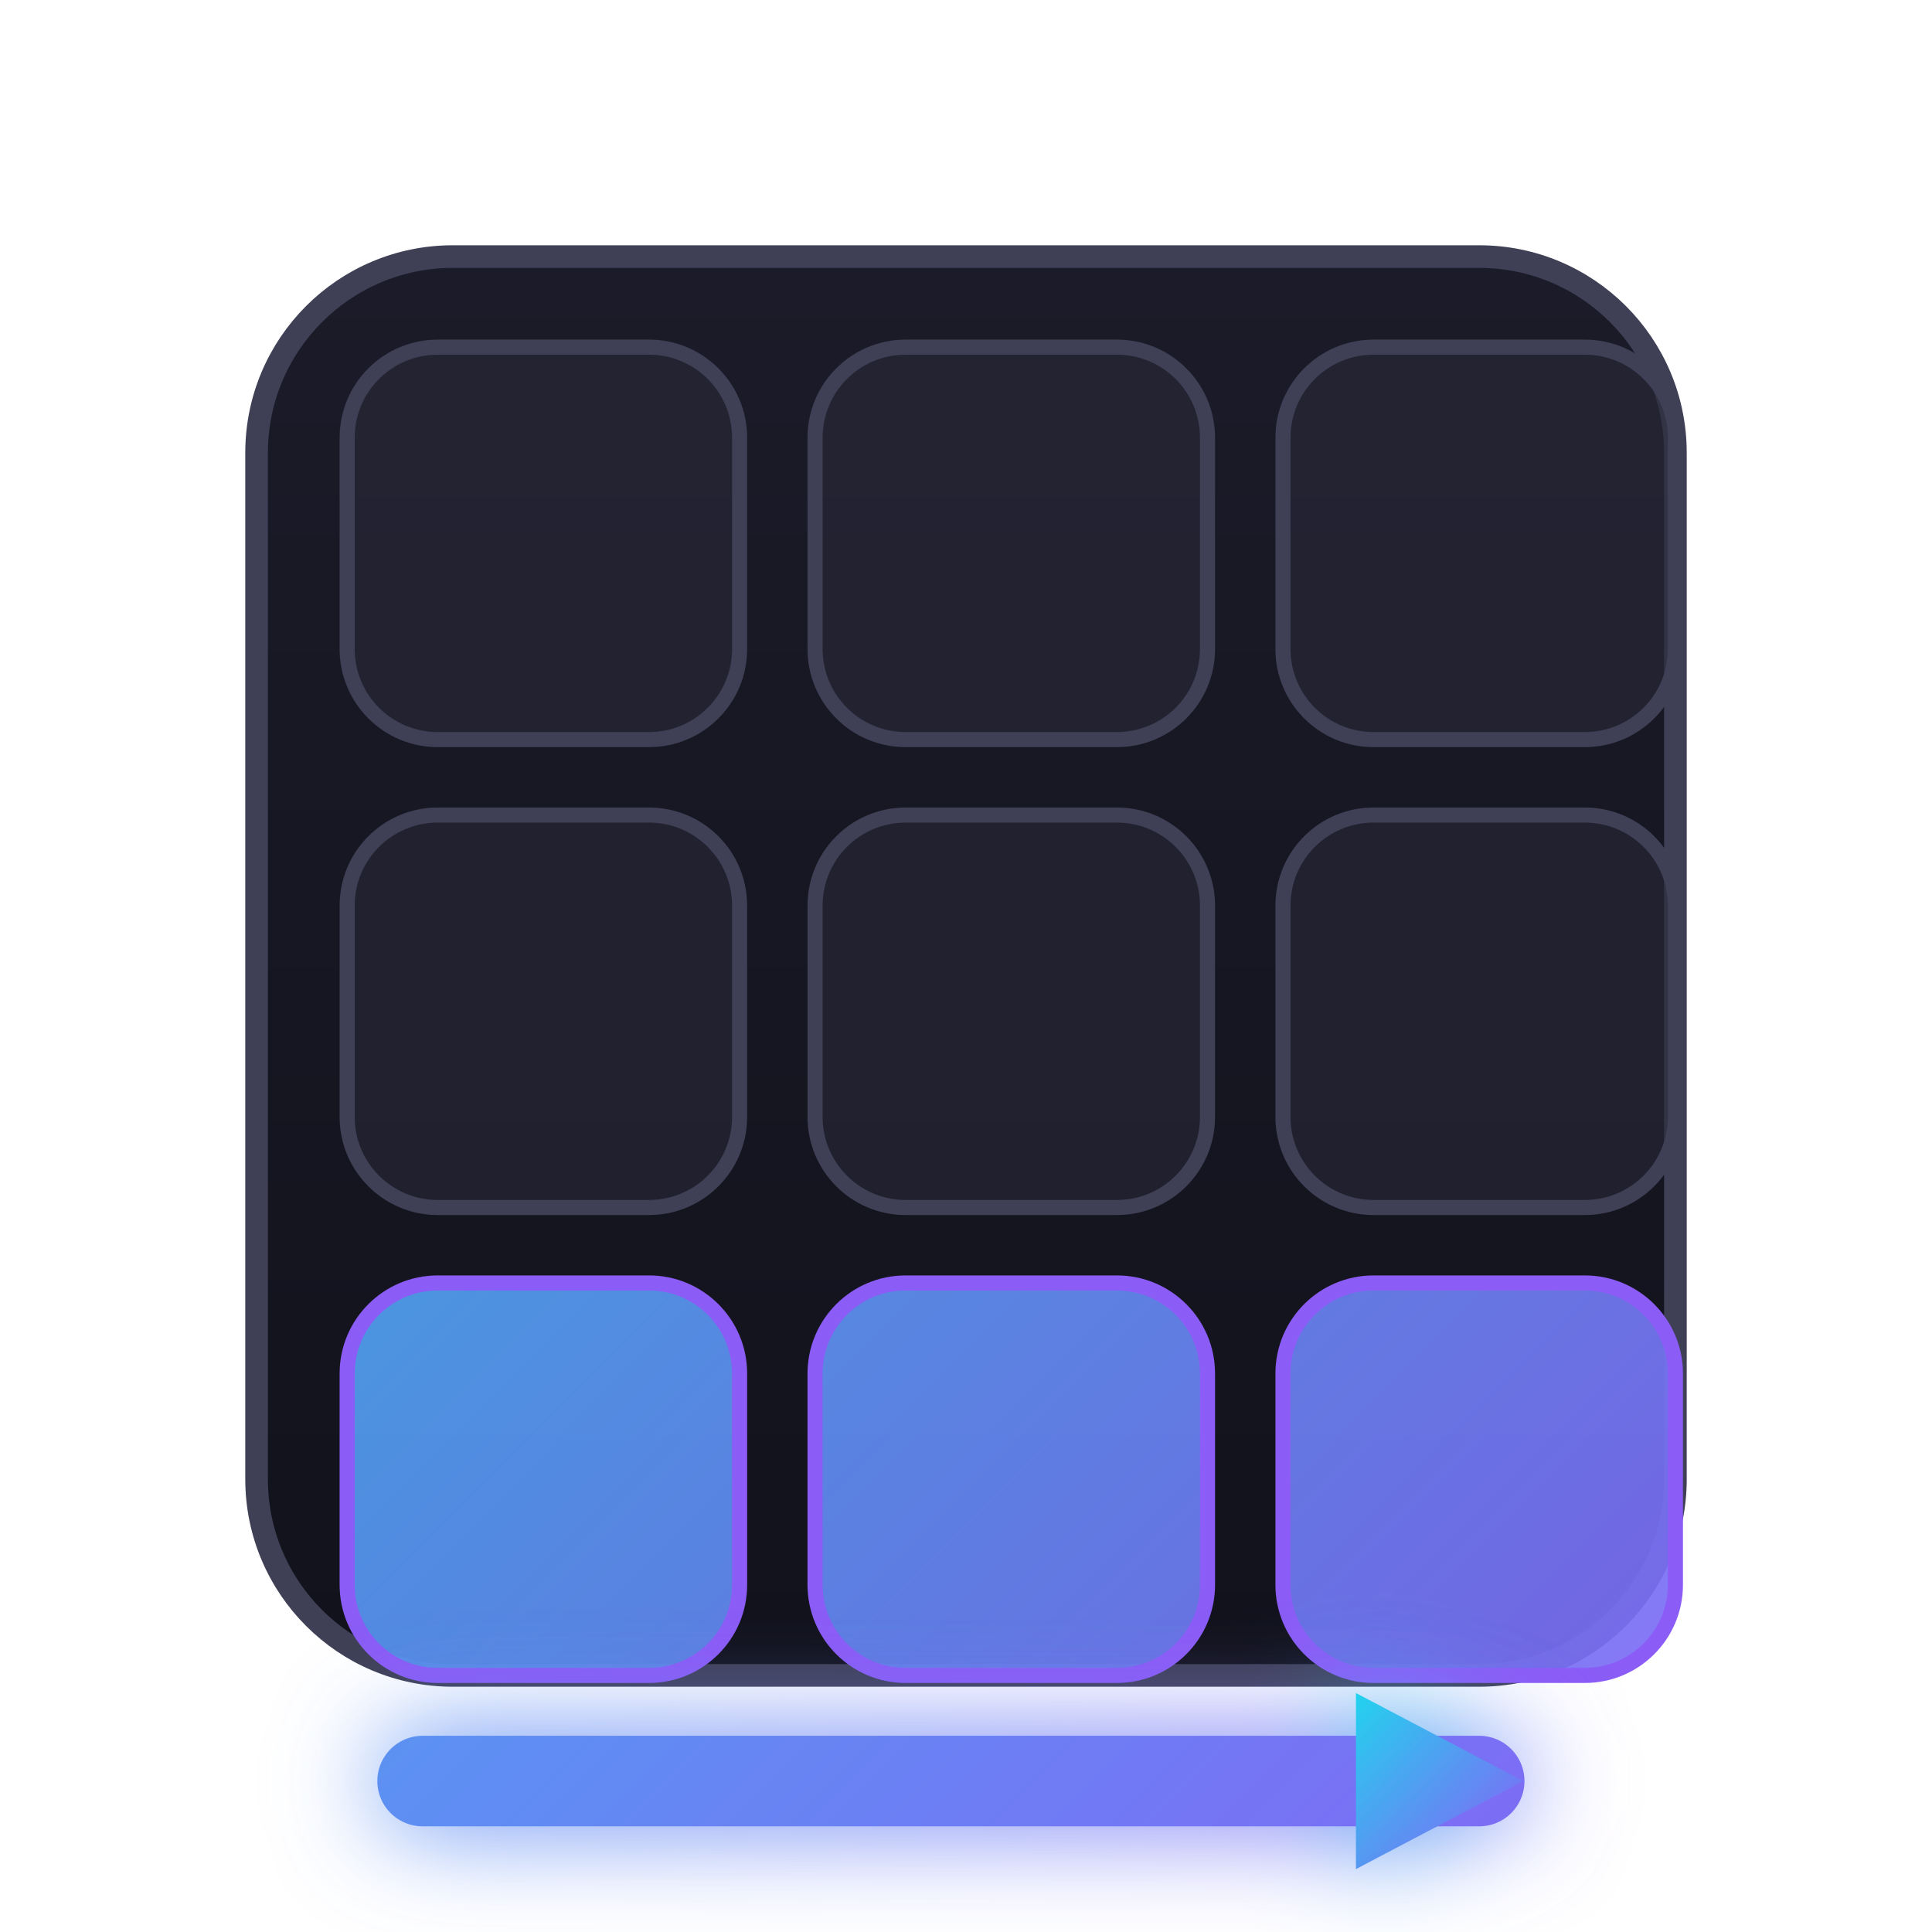
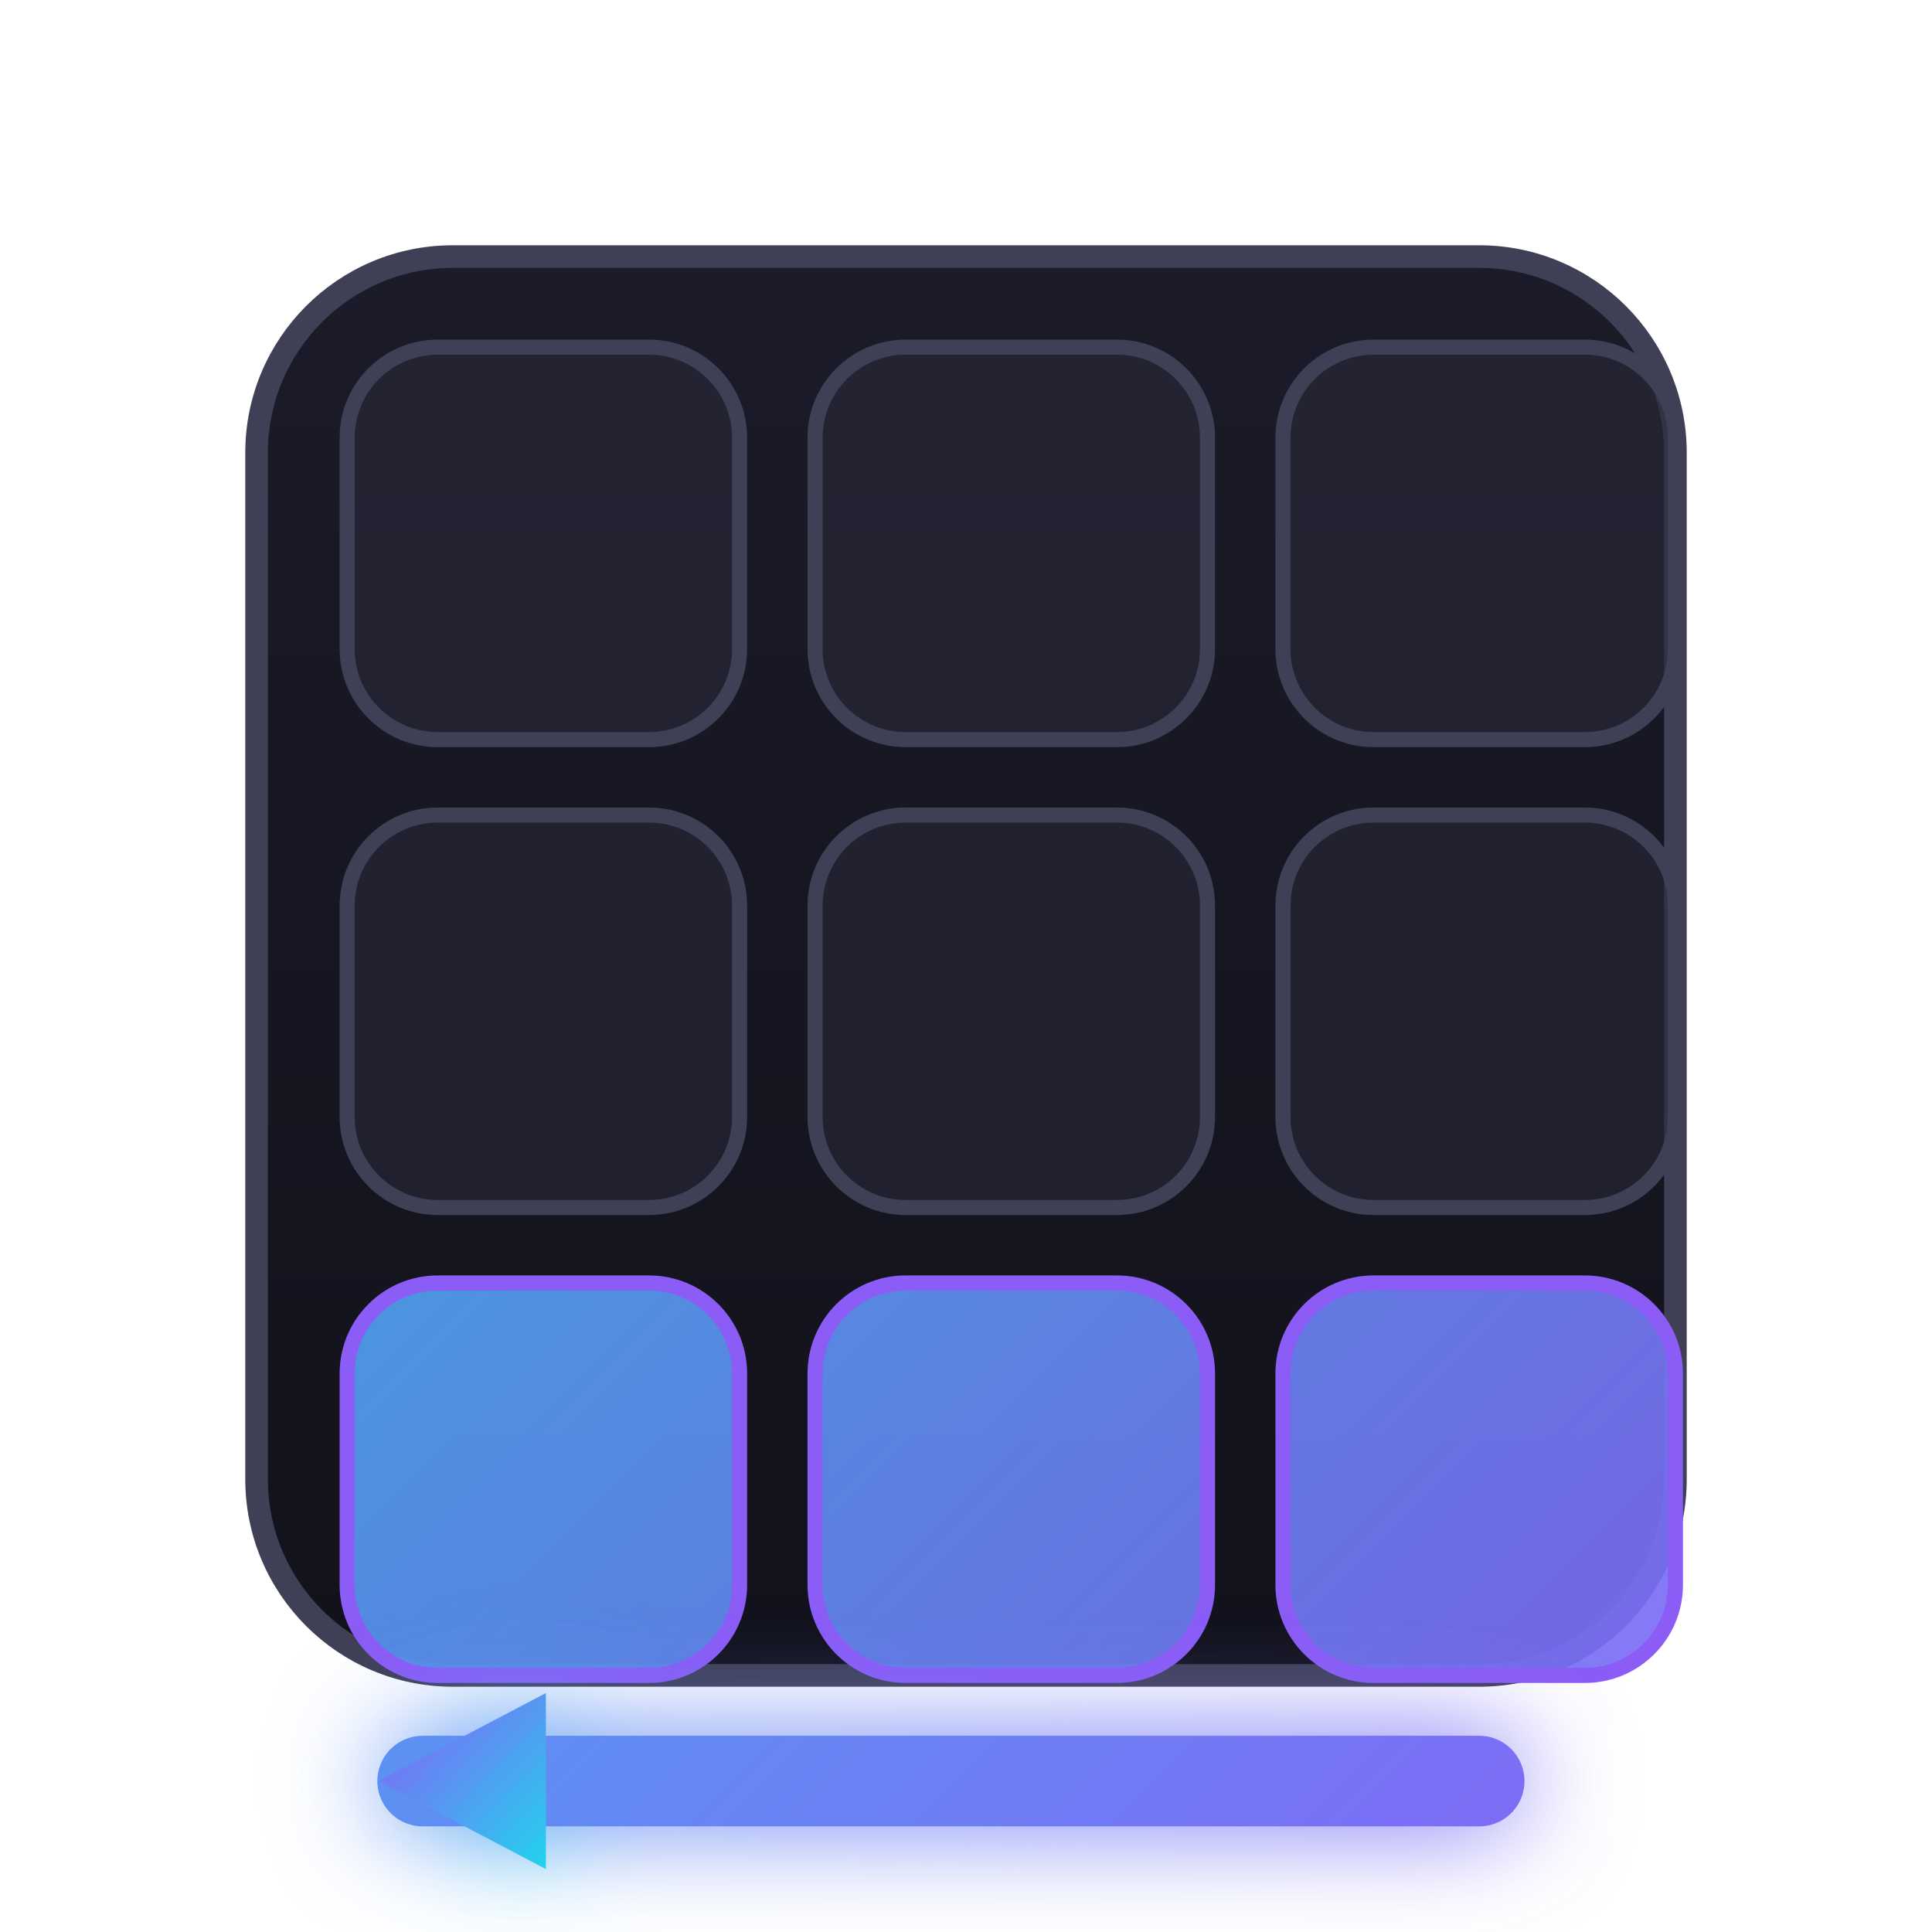
<svg xmlns="http://www.w3.org/2000/svg" viewBox="0 0 256 256" width="256" height="256" role="img" aria-label="D' turn">
  <defs>
    <linearGradient id="gradA" gradientUnits="userSpaceOnUse" x1="0" y1="0" x2="256" y2="256">
      <stop offset="0%" stop-color="#22D3EE" />
      <stop offset="100%" stop-color="#8B5CF6" />
    </linearGradient>
    <linearGradient id="head-gradA" x1="0" y1="0" x2="1" y2="1">
      <stop offset="0%" stop-color="#22D3EE" />
      <stop offset="100%" stop-color="#8B5CF6" />
    </linearGradient>
    <linearGradient id="faceA" x1="0" y1="0" x2="0" y2="1">
      <stop offset="0%" stop-color="#1B1B29" />
      <stop offset="100%" stop-color="#12121C" />
    </linearGradient>
    <filter id="glowA" filterUnits="userSpaceOnUse" x="-40" y="-40" width="336" height="336">
      <feGaussianBlur stdDeviation="7" result="blur" />
      <feMerge>
        <feMergeNode in="blur" />
        <feMergeNode in="SourceGraphic" />
      </feMerge>
    </filter>
    <marker id="headA" viewBox="0 0 12 12" refX="8.5" refY="6" markerWidth="28" markerHeight="28" markerUnits="userSpaceOnUse" orient="auto-start-reverse">
      <path d="M1.5 1 L11 6 L1.5 11 Z" fill="url(#head-gradA)" />
    </marker>
  </defs>
  <rect x="34" y="34" width="188" height="188" rx="26" fill="url(#faceA)" stroke="#3F3F55" stroke-width="3" />
  <rect x="46" y="46" width="52" height="52" rx="12" fill="#2A2A3A" fill-opacity="0.55" stroke="#3F3F55" stroke-width="2" />
  <rect x="108" y="46" width="52" height="52" rx="12" fill="#2A2A3A" fill-opacity="0.55" stroke="#3F3F55" stroke-width="2" />
  <rect x="170" y="46" width="52" height="52" rx="12" fill="#2A2A3A" fill-opacity="0.55" stroke="#3F3F55" stroke-width="2" />
  <rect x="46" y="108" width="52" height="52" rx="12" fill="#2A2A3A" fill-opacity="0.55" stroke="#3F3F55" stroke-width="2" />
  <rect x="108" y="108" width="52" height="52" rx="12" fill="#2A2A3A" fill-opacity="0.55" stroke="#3F3F55" stroke-width="2" />
  <rect x="170" y="108" width="52" height="52" rx="12" fill="#2A2A3A" fill-opacity="0.55" stroke="#3F3F55" stroke-width="2" />
  <rect x="46" y="170" width="52" height="52" rx="12" fill="url(#gradA)" fill-opacity="0.92" stroke="#8B5CF6" stroke-width="2" />
  <rect x="108" y="170" width="52" height="52" rx="12" fill="url(#gradA)" fill-opacity="0.92" stroke="#8B5CF6" stroke-width="2" />
  <rect x="170" y="170" width="52" height="52" rx="12" fill="url(#gradA)" fill-opacity="0.92" stroke="#8B5CF6" stroke-width="2" />
-   <path d="M56 236 L196 236" fill="none" stroke="url(#gradA)" stroke-width="12" stroke-linecap="round" filter="url(#glowA)" marker-end="url(#headA)" />
+   <path d="M196 236 L56 236" fill="none" stroke="url(#gradA)" stroke-width="12" stroke-linecap="round" filter="url(#glowA)" marker-end="url(#headA)" />
</svg>
